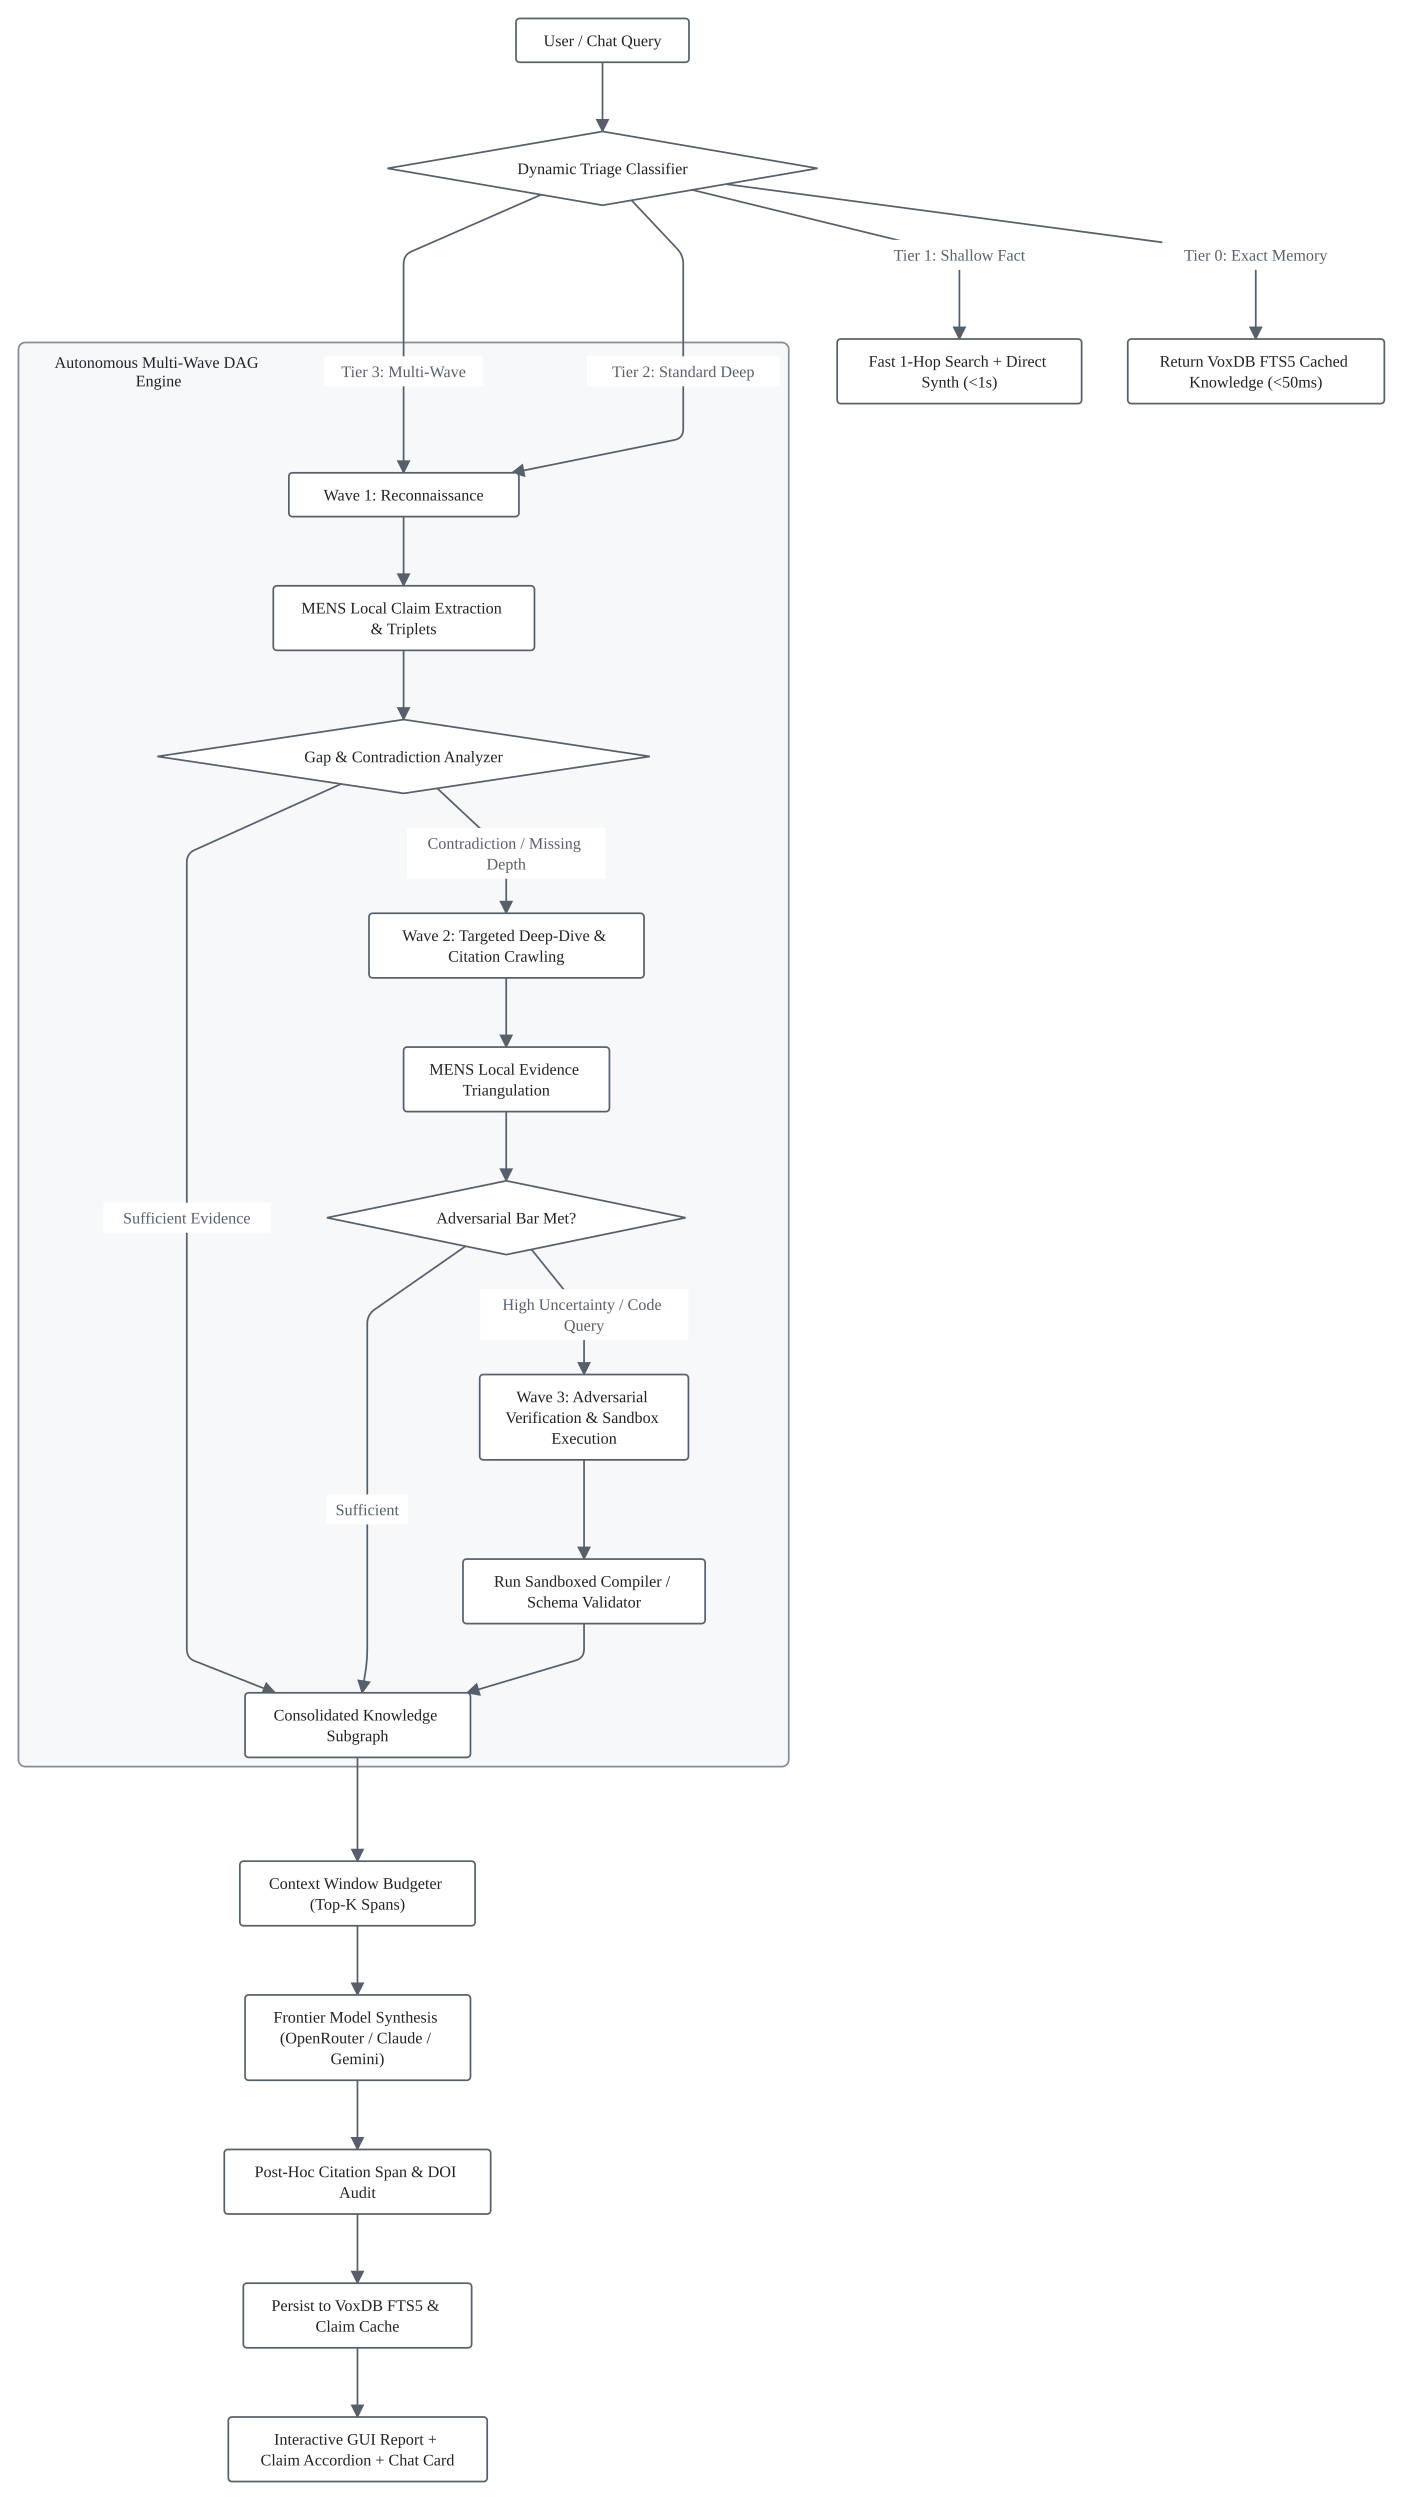
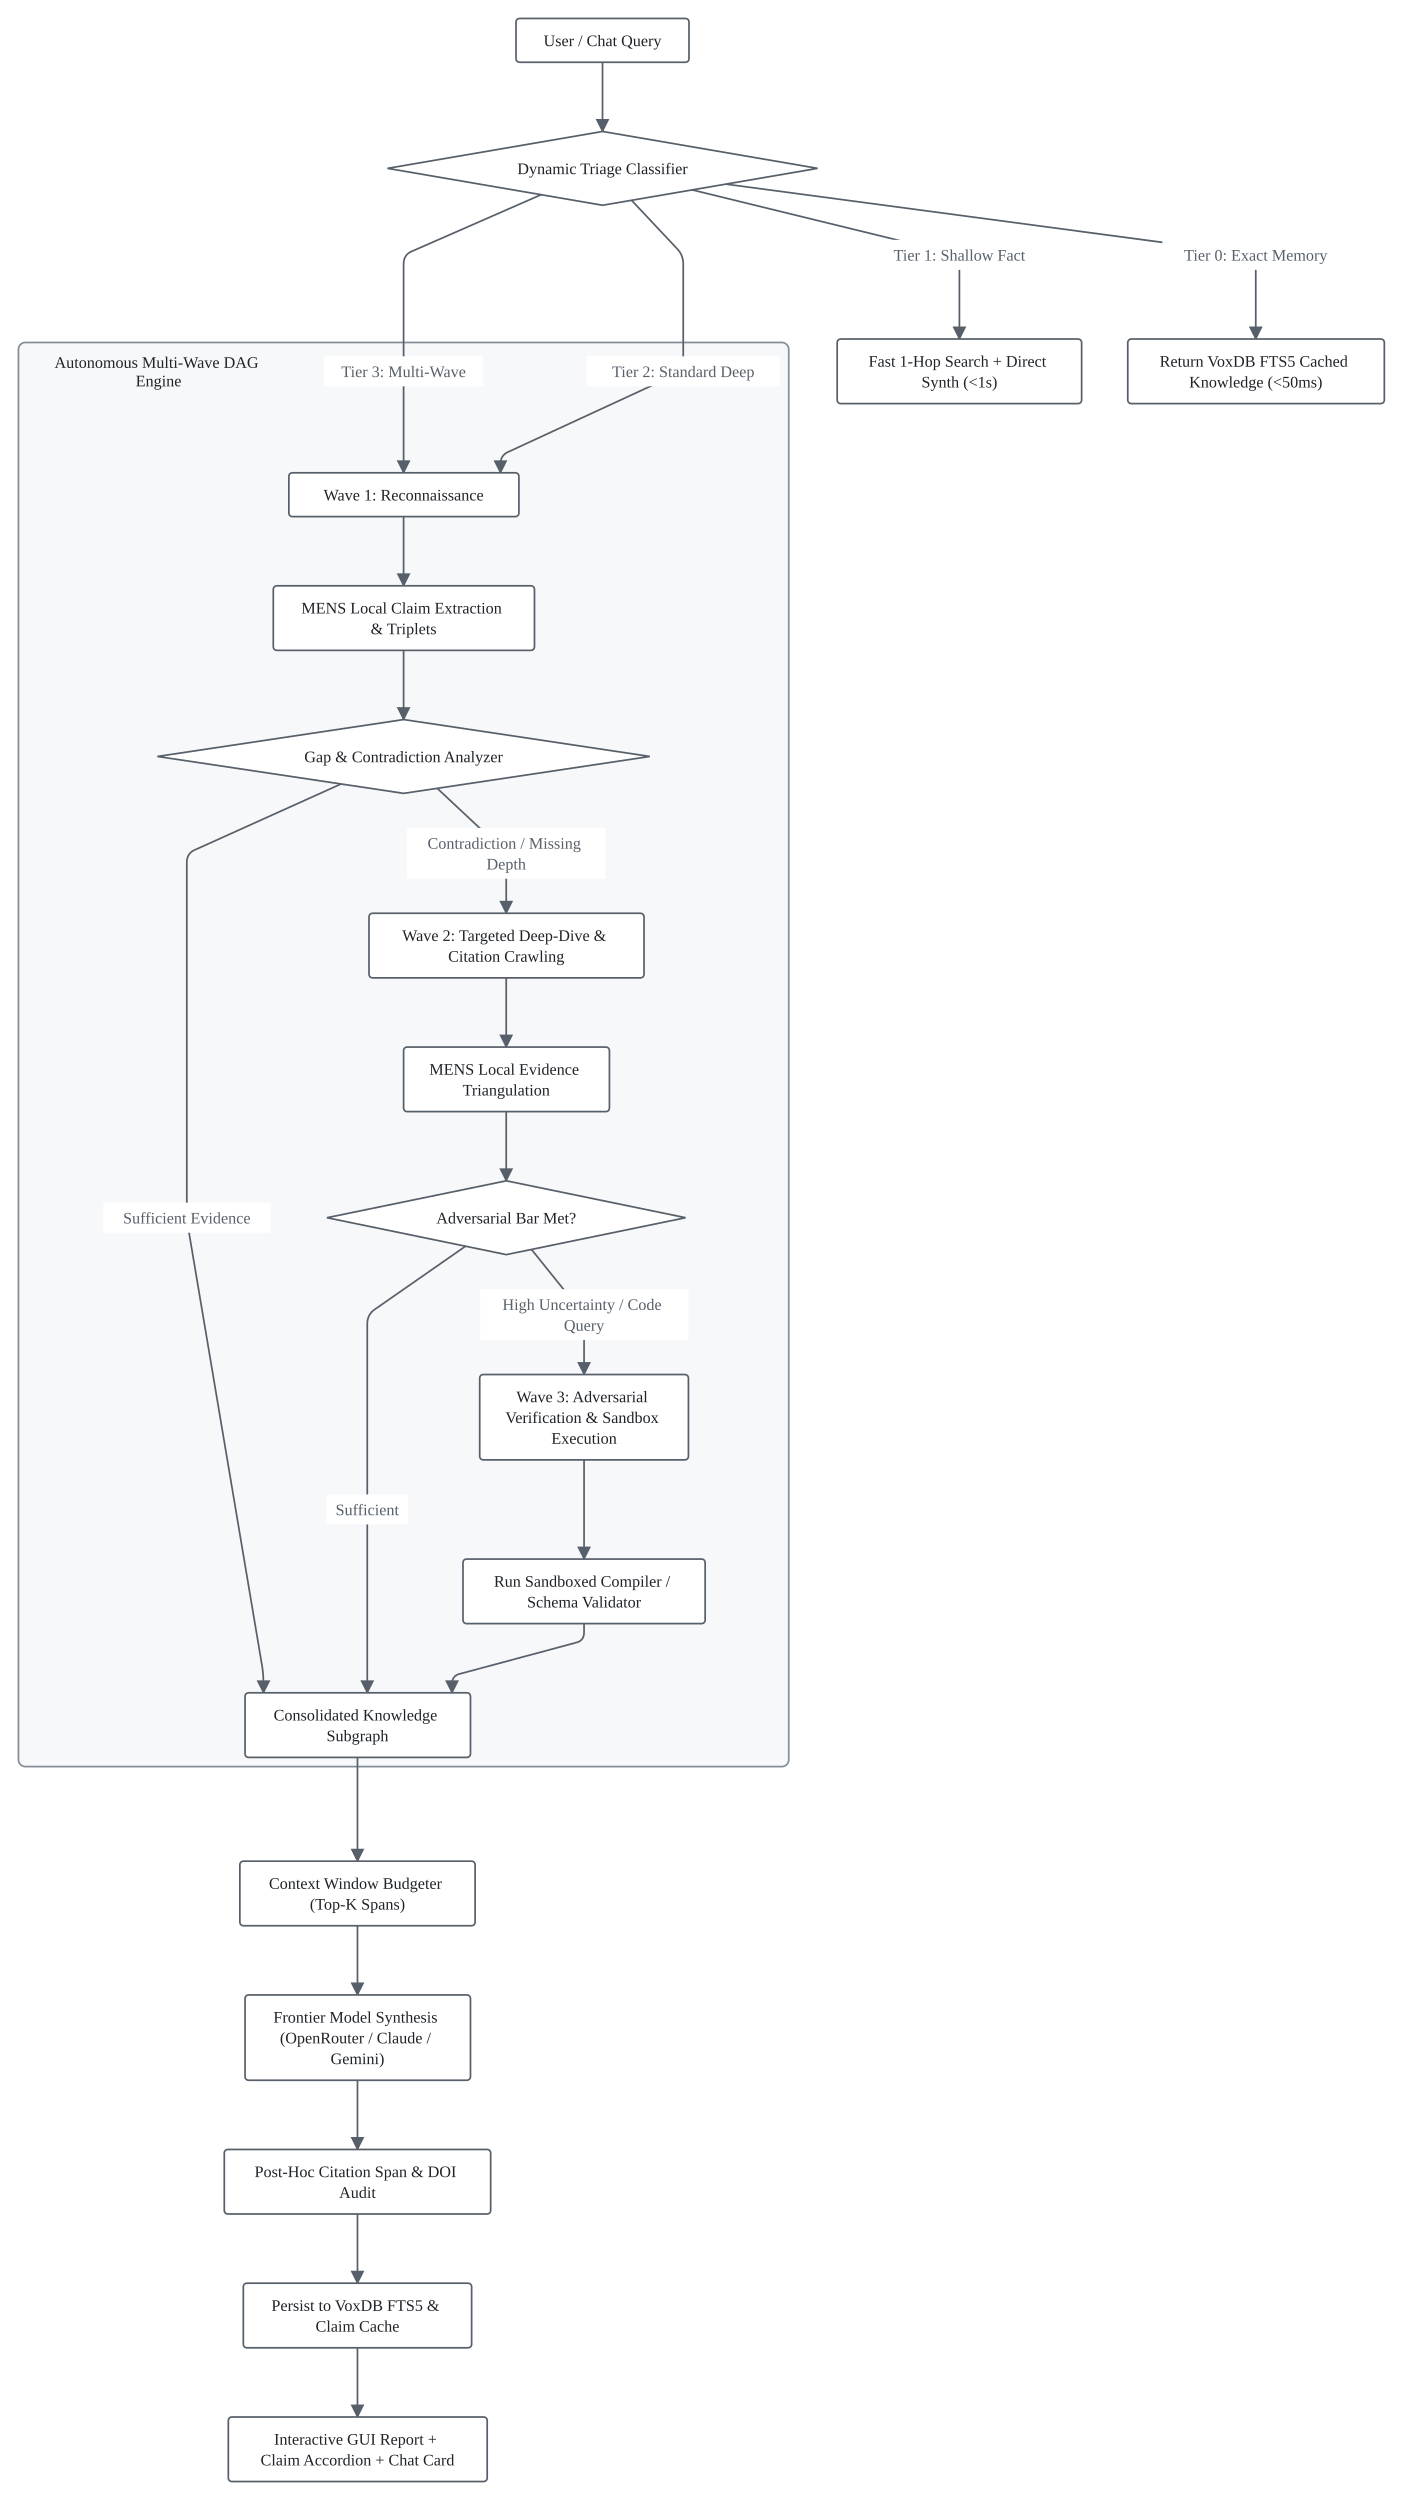
<svg xmlns="http://www.w3.org/2000/svg" viewBox="0 0 1216.5 2168" role="img" aria-labelledby="vd-title vd-desc" class="vd-diagram" style="font-family:var(--vd-font,Arimo,Arial,Liberation Sans,Helvetica,sans-serif);font-size:14px">
  <defs>
    <marker id="vd-arrow" viewBox="0 0 10 10" refX="9" refY="5" markerWidth="8" markerHeight="8" orient="auto">
      <path d="M0 0L10 5L0 10z" style="fill:var(--vd-edge,#57606a)" />
    </marker>
  </defs>
  <g class="vd-containers">
    <rect class="vd-container" x="16" y="297" width="668" height="1235" rx="6" style="fill:var(--vd-container-fill,#f6f8fa);stroke:var(--vd-container-stroke,#848d97);stroke-width:1.5" />
    <text class="vd-container-label" x="137.5" y="319" text-anchor="middle" style="fill:var(--vd-text,#1f2328);stroke:none">
      <tspan x="137.5" dy="0">Autonomous Multi-Wave DAG</tspan>
      <tspan x="137.5" dy="16">Engine</tspan>
    </text>
  </g>
  <g class="vd-edges" style="fill:none;stroke:var(--vd-edge,#57606a);stroke-width:1.5">
-     <path class="vd-edge" d="M350 448L350 478L350 508" marker-end="url(#vd-arrow)" />
-     <path class="vd-edge" d="M350 564L350 594L350 624" marker-end="url(#vd-arrow)" />
+     <path class="vd-edge" d="M350 448L350 508" marker-end="url(#vd-arrow)" />
+     <path class="vd-edge" d="M350 564L350 624" marker-end="url(#vd-arrow)" />
    <path class="vd-edge" d="M379 683.5L433.5 734.5Q439 740 439 748L439 792" marker-end="url(#vd-arrow)" />
-     <path class="vd-edge" d="M439 848L439 878L439 908" marker-end="url(#vd-arrow)" />
-     <path class="vd-edge" d="M439 964L439 994L439 1024" marker-end="url(#vd-arrow)" />
+     <path class="vd-edge" d="M439 848L439 908" marker-end="url(#vd-arrow)" />
+     <path class="vd-edge" d="M439 964L439 1024" marker-end="url(#vd-arrow)" />
    <path class="vd-edge" d="M460.5 1083L501.5 1134Q506.5 1140 506.5 1148L506.5 1192" marker-end="url(#vd-arrow)" />
-     <path class="vd-edge" d="M506.5 1266L506.5 1309L506.5 1352" marker-end="url(#vd-arrow)" />
-     <path class="vd-edge" d="M506.5 1408L506.5 1430Q506.5 1438 499 1440L405 1468" marker-end="url(#vd-arrow)" />
-     <path class="vd-edge" d="M296.5 679.5L169 737Q162 740 162 748L162 820L162 878L162 936L162 994L162 1056L162 1140L162 1229L162 1309L162 1380L162 1430Q162 1438 169 1440.5L238.5 1468" marker-end="url(#vd-arrow)" />
-     <path class="vd-edge" d="M404 1080.5L325 1135.5Q318.5 1140 318.5 1148L318.5 1229L318.5 1309L318.5 1380L318.5 1430Q318.5 1438 317.5 1446L314 1468" marker-end="url(#vd-arrow)" />
-     <path class="vd-edge" d="M522.5 54L522.5 84L522.5 114" marker-end="url(#vd-arrow)" />
-     <path class="vd-edge" d="M628 159.5L1081.5 220Q1089 221 1089 229L1089 264L1089 294" marker-end="url(#vd-arrow)" />
-     <path class="vd-edge" d="M599.5 164.5L824.5 219.5Q832 221 832 229L832 264L832 294" marker-end="url(#vd-arrow)" />
-     <path class="vd-edge" d="M547.5 173.5L587 215.5Q592.5 221 592.5 229L592.5 264L592.5 322L592.5 372Q592.5 380 585 381.5L444 410" marker-end="url(#vd-arrow)" />
-     <path class="vd-edge" d="M470 168.5L357 218Q350 221 350 229L350 264L350 322L350 380L350 410" marker-end="url(#vd-arrow)" />
-     <path class="vd-edge" d="M310 1524L310 1554L310 1584L310 1614" marker-end="url(#vd-arrow)" />
-     <path class="vd-edge" d="M310 1670L310 1700L310 1730" marker-end="url(#vd-arrow)" />
-     <path class="vd-edge" d="M310 1804L310 1834L310 1864" marker-end="url(#vd-arrow)" />
-     <path class="vd-edge" d="M310 1920L310 1950L310 1980" marker-end="url(#vd-arrow)" />
-     <path class="vd-edge" d="M310 2036L310 2066L310 2096" marker-end="url(#vd-arrow)" />
+     <path class="vd-edge" d="M506.5 1266L506.5 1352" marker-end="url(#vd-arrow)" />
+     <path class="vd-edge" d="M506.5 1408L506.5 1415.5Q506.5 1423 499.5 1424.5L399 1451.5Q392 1453 392 1460.5L392 1468" marker-end="url(#vd-arrow)" />
+     <path class="vd-edge" d="M296.5 679.5L169 737Q162 740 162 748L162 1048Q162 1056 163 1063.5L227.5 1446Q228.5 1453 228.5 1460.5L228.5 1468" marker-end="url(#vd-arrow)" />
+     <path class="vd-edge" d="M404 1080.5L325 1135.5Q318.5 1140 318.5 1148L318.5 1468" marker-end="url(#vd-arrow)" />
+     <path class="vd-edge" d="M522.5 54L522.5 114" marker-end="url(#vd-arrow)" />
+     <path class="vd-edge" d="M628 159.5L1081.5 220Q1089 221 1089 229L1089 294" marker-end="url(#vd-arrow)" />
+     <path class="vd-edge" d="M599.5 164.5L824.5 219.5Q832 221 832 229L832 294" marker-end="url(#vd-arrow)" />
+     <path class="vd-edge" d="M547.5 173.5L587 215.5Q592.5 221 592.5 229L592.5 314Q592.5 322 585.5 325L440.5 392Q434 395 434 402.5L434 410" marker-end="url(#vd-arrow)" />
+     <path class="vd-edge" d="M470 168.5L357 218Q350 221 350 229L350 410" marker-end="url(#vd-arrow)" />
+     <path class="vd-edge" d="M310 1524L310 1614" marker-end="url(#vd-arrow)" />
+     <path class="vd-edge" d="M310 1670L310 1730" marker-end="url(#vd-arrow)" />
+     <path class="vd-edge" d="M310 1804L310 1864" marker-end="url(#vd-arrow)" />
+     <path class="vd-edge" d="M310 1920L310 1980" marker-end="url(#vd-arrow)" />
+     <path class="vd-edge" d="M310 2036L310 2096" marker-end="url(#vd-arrow)" />
  </g>
  <g class="vd-nodes">
    <g class="vd-node">
      <rect class="vd-node-shape" x="447.5" y="16" width="150" height="38" rx="3" style="fill:var(--vd-node-fill,#fff);stroke:var(--vd-node-stroke,#57606a);stroke-width:1.5" />
      <text class="vd-label" x="522.5" y="40" text-anchor="middle" style="fill:var(--vd-text,#1f2328);stroke:none">
        <tspan x="522.5" dy="0">User / Chat Query</tspan>
      </text>
    </g>
    <g class="vd-node">
      <polygon class="vd-node-shape" points="522.5,114 709,146 522.5,178 336,146" style="fill:var(--vd-node-fill,#fff);stroke:var(--vd-node-stroke,#57606a);stroke-width:1.5" />
      <text class="vd-label" x="522.5" y="151" text-anchor="middle" style="fill:var(--vd-text,#1f2328);stroke:none">
        <tspan x="522.5" dy="0">Dynamic Triage Classifier</tspan>
      </text>
    </g>
    <g class="vd-node">
      <rect class="vd-node-shape" x="978" y="294" width="222.5" height="56" rx="3" style="fill:var(--vd-node-fill,#fff);stroke:var(--vd-node-stroke,#57606a);stroke-width:1.5" />
      <text class="vd-label" x="1089" y="318" text-anchor="middle" style="fill:var(--vd-text,#1f2328);stroke:none">
        <tspan x="1089" dy="0">Return VoxDB FTS5 Cached</tspan>
        <tspan x="1089" dy="18">Knowledge (&lt;50ms)</tspan>
      </text>
    </g>
    <g class="vd-node">
      <rect class="vd-node-shape" x="726" y="294" width="212" height="56" rx="3" style="fill:var(--vd-node-fill,#fff);stroke:var(--vd-node-stroke,#57606a);stroke-width:1.5" />
      <text class="vd-label" x="832" y="318" text-anchor="middle" style="fill:var(--vd-text,#1f2328);stroke:none">
        <tspan x="832" dy="0">Fast 1-Hop Search + Direct</tspan>
        <tspan x="832" dy="18">Synth (&lt;1s)</tspan>
      </text>
    </g>
    <g class="vd-node">
      <rect class="vd-node-shape" x="208" y="1614" width="204" height="56" rx="3" style="fill:var(--vd-node-fill,#fff);stroke:var(--vd-node-stroke,#57606a);stroke-width:1.5" />
      <text class="vd-label" x="310" y="1638" text-anchor="middle" style="fill:var(--vd-text,#1f2328);stroke:none">
        <tspan x="310" dy="0">Context Window Budgeter</tspan>
        <tspan x="310" dy="18">(Top-K Spans)</tspan>
      </text>
    </g>
    <g class="vd-node">
      <rect class="vd-node-shape" x="212.5" y="1730" width="195.5" height="74" rx="3" style="fill:var(--vd-node-fill,#fff);stroke:var(--vd-node-stroke,#57606a);stroke-width:1.5" />
      <text class="vd-label" x="310" y="1754" text-anchor="middle" style="fill:var(--vd-text,#1f2328);stroke:none">
        <tspan x="310" dy="0">Frontier Model Synthesis</tspan>
        <tspan x="310" dy="18">(OpenRouter / Claude /</tspan>
        <tspan x="310" dy="18">Gemini)</tspan>
      </text>
    </g>
    <g class="vd-node">
      <rect class="vd-node-shape" x="194.5" y="1864" width="231" height="56" rx="3" style="fill:var(--vd-node-fill,#fff);stroke:var(--vd-node-stroke,#57606a);stroke-width:1.5" />
      <text class="vd-label" x="310" y="1888" text-anchor="middle" style="fill:var(--vd-text,#1f2328);stroke:none">
        <tspan x="310" dy="0">Post-Hoc Citation Span &amp; DOI</tspan>
        <tspan x="310" dy="18">Audit</tspan>
      </text>
    </g>
    <g class="vd-node">
      <rect class="vd-node-shape" x="211" y="1980" width="198" height="56" rx="3" style="fill:var(--vd-node-fill,#fff);stroke:var(--vd-node-stroke,#57606a);stroke-width:1.5" />
      <text class="vd-label" x="310" y="2004" text-anchor="middle" style="fill:var(--vd-text,#1f2328);stroke:none">
        <tspan x="310" dy="0">Persist to VoxDB FTS5 &amp;</tspan>
        <tspan x="310" dy="18">Claim Cache</tspan>
      </text>
    </g>
    <g class="vd-node">
      <rect class="vd-node-shape" x="198" y="2096" width="224.5" height="56" rx="3" style="fill:var(--vd-node-fill,#fff);stroke:var(--vd-node-stroke,#57606a);stroke-width:1.5" />
      <text class="vd-label" x="310" y="2120" text-anchor="middle" style="fill:var(--vd-text,#1f2328);stroke:none">
        <tspan x="310" dy="0">Interactive GUI Report +</tspan>
        <tspan x="310" dy="18">Claim Accordion + Chat Card</tspan>
      </text>
    </g>
    <g class="vd-node">
      <rect class="vd-node-shape" x="250.5" y="410" width="199.5" height="38" rx="3" style="fill:var(--vd-node-fill,#fff);stroke:var(--vd-node-stroke,#57606a);stroke-width:1.5" />
      <text class="vd-label" x="350" y="434" text-anchor="middle" style="fill:var(--vd-text,#1f2328);stroke:none">
        <tspan x="350" dy="0">Wave 1: Reconnaissance</tspan>
      </text>
    </g>
    <g class="vd-node">
      <rect class="vd-node-shape" x="237" y="508" width="226.5" height="56" rx="3" style="fill:var(--vd-node-fill,#fff);stroke:var(--vd-node-stroke,#57606a);stroke-width:1.5" />
      <text class="vd-label" x="350" y="532" text-anchor="middle" style="fill:var(--vd-text,#1f2328);stroke:none">
        <tspan x="350" dy="0">MENS Local Claim Extraction</tspan>
        <tspan x="350" dy="18">&amp; Triplets</tspan>
      </text>
    </g>
    <g class="vd-node">
      <polygon class="vd-node-shape" points="350,624 563.5,656 350,688 136.5,656" style="fill:var(--vd-node-fill,#fff);stroke:var(--vd-node-stroke,#57606a);stroke-width:1.5" />
      <text class="vd-label" x="350" y="661" text-anchor="middle" style="fill:var(--vd-text,#1f2328);stroke:none">
        <tspan x="350" dy="0">Gap &amp; Contradiction Analyzer</tspan>
      </text>
    </g>
    <g class="vd-node">
      <rect class="vd-node-shape" x="320" y="792" width="238.5" height="56" rx="3" style="fill:var(--vd-node-fill,#fff);stroke:var(--vd-node-stroke,#57606a);stroke-width:1.5" />
      <text class="vd-label" x="439" y="816" text-anchor="middle" style="fill:var(--vd-text,#1f2328);stroke:none">
        <tspan x="439" dy="0">Wave 2: Targeted Deep-Dive &amp;</tspan>
        <tspan x="439" dy="18">Citation Crawling</tspan>
      </text>
    </g>
    <g class="vd-node">
      <rect class="vd-node-shape" x="350" y="908" width="178.5" height="56" rx="3" style="fill:var(--vd-node-fill,#fff);stroke:var(--vd-node-stroke,#57606a);stroke-width:1.5" />
      <text class="vd-label" x="439" y="932" text-anchor="middle" style="fill:var(--vd-text,#1f2328);stroke:none">
        <tspan x="439" dy="0">MENS Local Evidence</tspan>
        <tspan x="439" dy="18">Triangulation</tspan>
      </text>
    </g>
    <g class="vd-node">
      <polygon class="vd-node-shape" points="439,1024 594.5,1056 439,1088 283.5,1056" style="fill:var(--vd-node-fill,#fff);stroke:var(--vd-node-stroke,#57606a);stroke-width:1.5" />
      <text class="vd-label" x="439" y="1061" text-anchor="middle" style="fill:var(--vd-text,#1f2328);stroke:none">
        <tspan x="439" dy="0">Adversarial Bar Met?</tspan>
      </text>
    </g>
    <g class="vd-node">
      <rect class="vd-node-shape" x="416" y="1192" width="181" height="74" rx="3" style="fill:var(--vd-node-fill,#fff);stroke:var(--vd-node-stroke,#57606a);stroke-width:1.5" />
      <text class="vd-label" x="506.5" y="1216" text-anchor="middle" style="fill:var(--vd-text,#1f2328);stroke:none">
        <tspan x="506.5" dy="0">Wave 3: Adversarial</tspan>
        <tspan x="506.5" dy="18">Verification &amp; Sandbox</tspan>
        <tspan x="506.5" dy="18">Execution</tspan>
      </text>
    </g>
    <g class="vd-node">
      <rect class="vd-node-shape" x="401.5" y="1352" width="210" height="56" rx="3" style="fill:var(--vd-node-fill,#fff);stroke:var(--vd-node-stroke,#57606a);stroke-width:1.5" />
      <text class="vd-label" x="506.5" y="1376" text-anchor="middle" style="fill:var(--vd-text,#1f2328);stroke:none">
        <tspan x="506.5" dy="0">Run Sandboxed Compiler /</tspan>
        <tspan x="506.5" dy="18">Schema Validator</tspan>
      </text>
    </g>
    <g class="vd-node">
      <rect class="vd-node-shape" x="212.5" y="1468" width="195.5" height="56" rx="3" style="fill:var(--vd-node-fill,#fff);stroke:var(--vd-node-stroke,#57606a);stroke-width:1.5" />
      <text class="vd-label" x="310" y="1492" text-anchor="middle" style="fill:var(--vd-text,#1f2328);stroke:none">
        <tspan x="310" dy="0">Consolidated Knowledge</tspan>
        <tspan x="310" dy="18">Subgraph</tspan>
      </text>
    </g>
  </g>
  <g class="vd-edge-labels">
    <rect class="vd-edge-label-bg" x="353" y="718" width="172" height="44" style="fill:var(--vd-bg,#fff);stroke:none" />
    <text class="vd-edge-label" x="439" y="736" text-anchor="middle" style="fill:var(--vd-muted,#57606a);stroke:none">
      <tspan x="439" dy="0">Contradiction / Missing</tspan>
      <tspan x="439" dy="18">Depth</tspan>
    </text>
    <rect class="vd-edge-label-bg" x="416.5" y="1118" width="180.5" height="44" style="fill:var(--vd-bg,#fff);stroke:none" />
    <text class="vd-edge-label" x="506.5" y="1136" text-anchor="middle" style="fill:var(--vd-muted,#57606a);stroke:none">
      <tspan x="506.5" dy="0">High Uncertainty / Code</tspan>
      <tspan x="506.5" dy="18">Query</tspan>
    </text>
    <rect class="vd-edge-label-bg" x="89.5" y="1043" width="145" height="26" style="fill:var(--vd-bg,#fff);stroke:none" />
    <text class="vd-edge-label" x="162" y="1061" text-anchor="middle" style="fill:var(--vd-muted,#57606a);stroke:none">
      <tspan x="162" dy="0">Sufficient Evidence</tspan>
    </text>
    <rect class="vd-edge-label-bg" x="283.5" y="1296" width="70.5" height="26" style="fill:var(--vd-bg,#fff);stroke:none" />
    <text class="vd-edge-label" x="318.5" y="1314" text-anchor="middle" style="fill:var(--vd-muted,#57606a);stroke:none">
      <tspan x="318.5" dy="0">Sufficient</tspan>
    </text>
    <rect class="vd-edge-label-bg" x="1008" y="208" width="162" height="26" style="fill:var(--vd-bg,#fff);stroke:none" />
    <text class="vd-edge-label" x="1089" y="226" text-anchor="middle" style="fill:var(--vd-muted,#57606a);stroke:none">
      <tspan x="1089" dy="0">Tier 0: Exact Memory</tspan>
    </text>
    <rect class="vd-edge-label-bg" x="756.5" y="208" width="151" height="26" style="fill:var(--vd-bg,#fff);stroke:none" />
    <text class="vd-edge-label" x="832" y="226" text-anchor="middle" style="fill:var(--vd-muted,#57606a);stroke:none">
      <tspan x="832" dy="0">Tier 1: Shallow Fact</tspan>
    </text>
    <rect class="vd-edge-label-bg" x="509" y="309" width="167" height="26" style="fill:var(--vd-bg,#fff);stroke:none" />
    <text class="vd-edge-label" x="592.5" y="327" text-anchor="middle" style="fill:var(--vd-muted,#57606a);stroke:none">
      <tspan x="592.5" dy="0">Tier 2: Standard Deep</tspan>
    </text>
    <rect class="vd-edge-label-bg" x="281" y="309" width="138" height="26" style="fill:var(--vd-bg,#fff);stroke:none" />
    <text class="vd-edge-label" x="350" y="327" text-anchor="middle" style="fill:var(--vd-muted,#57606a);stroke:none">
      <tspan x="350" dy="0">Tier 3: Multi-Wave</tspan>
    </text>
  </g>
</svg>
